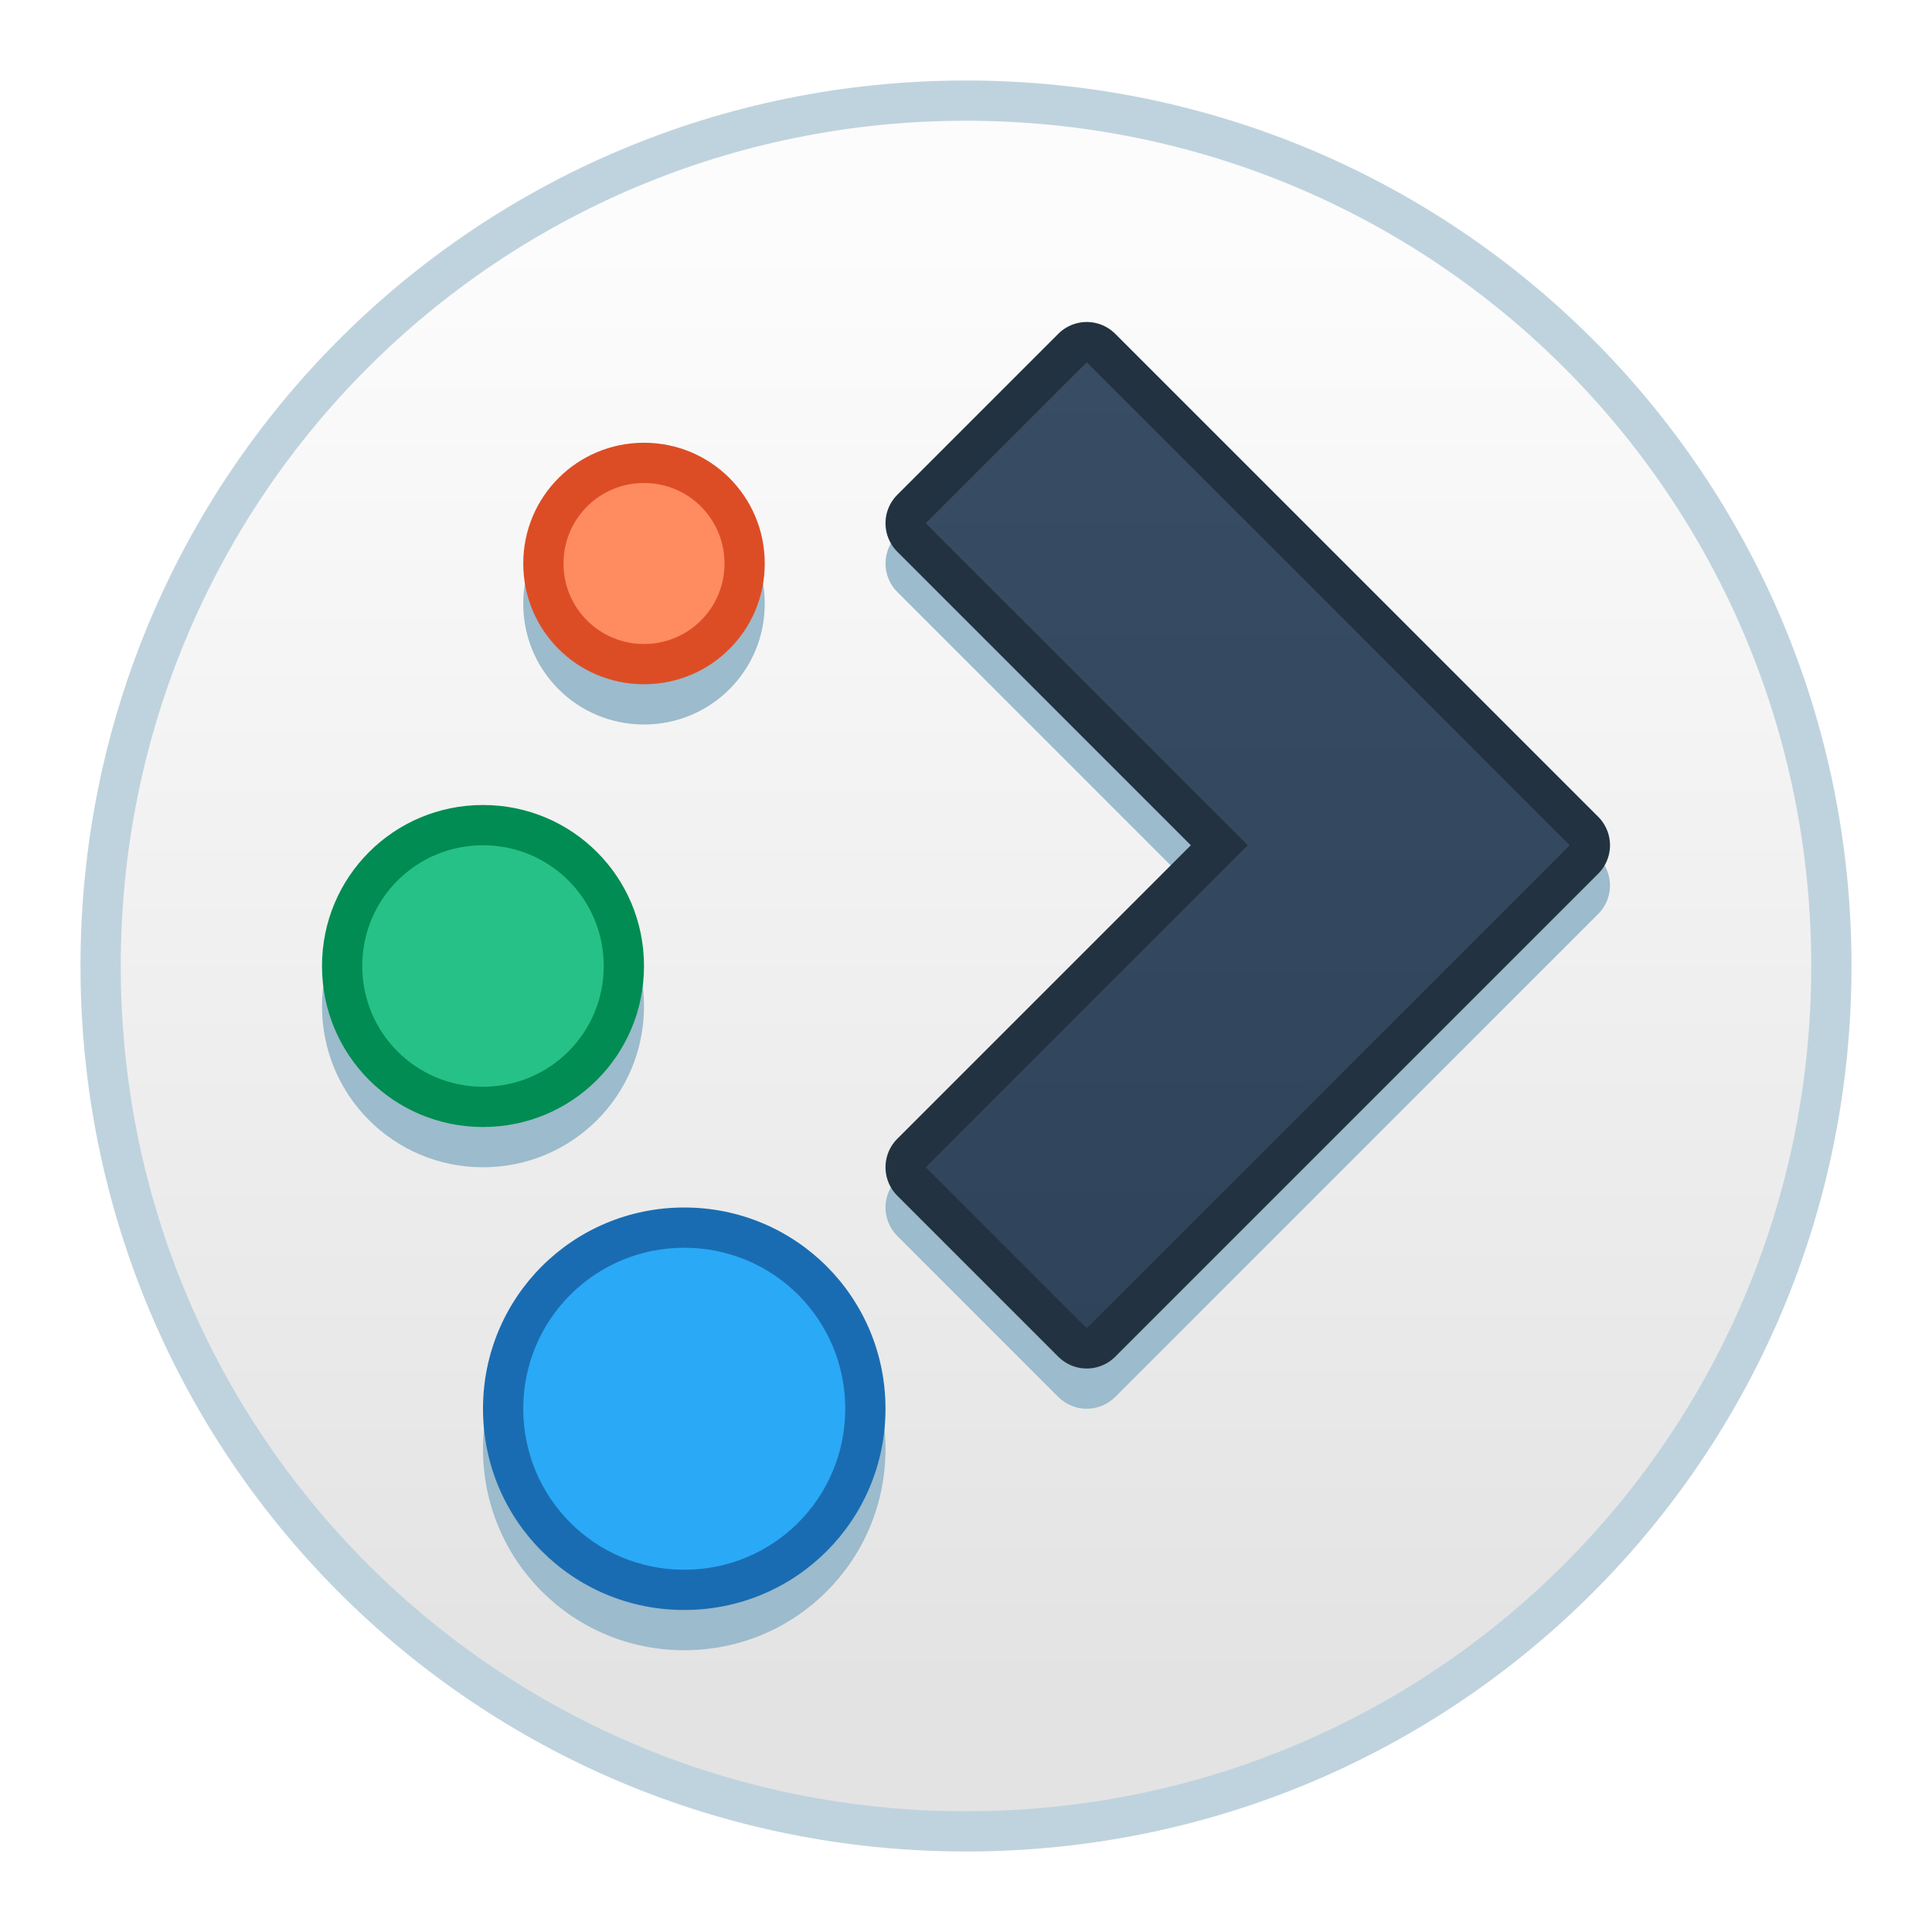
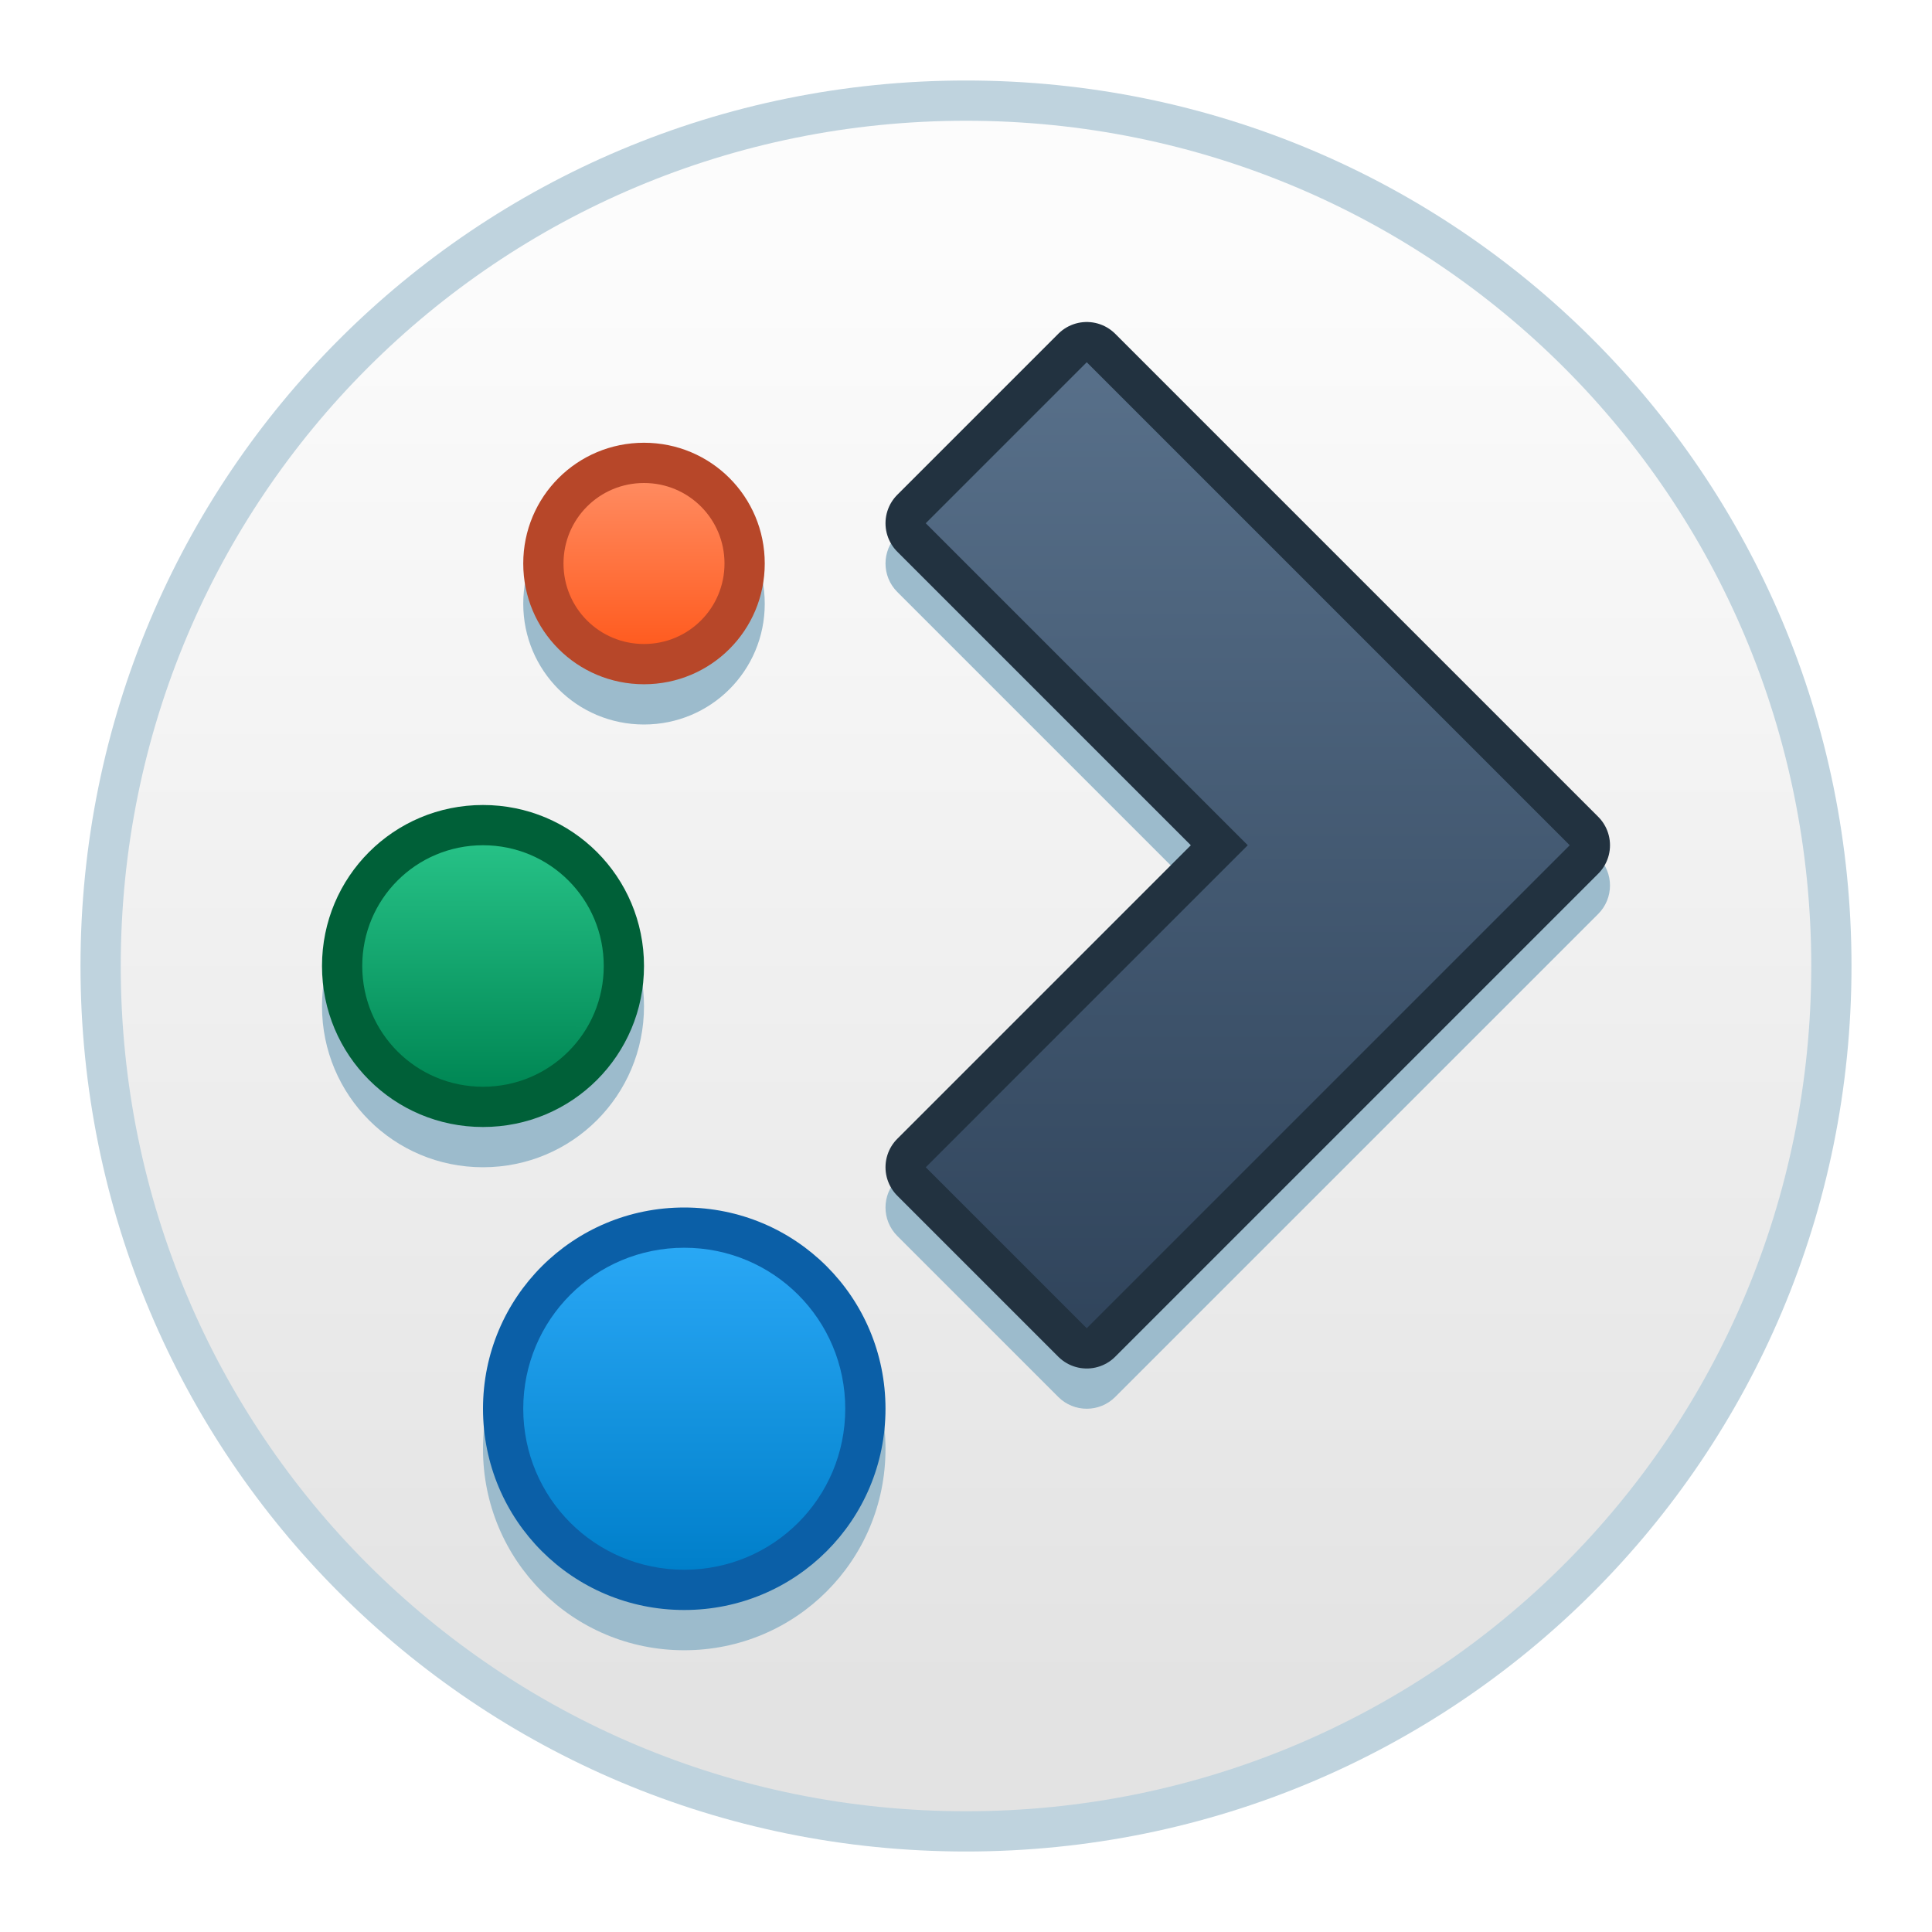
<svg xmlns="http://www.w3.org/2000/svg" xmlns:xlink="http://www.w3.org/1999/xlink" width="48" height="48" viewBox="0 0 48 48" version="1.1" id="svg8">
  <defs id="defs2">
    <linearGradient gradientTransform="matrix(0.2346667,0,0,0.2346667,-469.4649,1472.791)" gradientUnits="userSpaceOnUse" y2="-5114.236" x2="2102.834" y1="-4960.827" x1="2102.834" id="linearGradient4836" xlink:href="#linearGradient4582" />
    <linearGradient id="linearGradient4582">
      <stop style="stop-color:#e3e3e3;stop-opacity:1" offset="0" id="stop4578" />
      <stop style="stop-color:#fcfcfc;stop-opacity:1" offset="1" id="stop4580" />
    </linearGradient>
-     <linearGradient gradientUnits="userSpaceOnUse" y2="283.506" x2="7.408" y1="295.148" x1="7.408" id="linearGradient4616" xlink:href="#linearGradient4582" gradientTransform="matrix(2.771654,0,0,2.771654,-45.46667,-509.0645)" />
-     <linearGradient xlink:href="#linearGradient10239" id="linearGradient999" x1="421.571" y1="529.298" x2="421.557" y2="495.299" gradientUnits="userSpaceOnUse" gradientTransform="matrix(0.7333334,0,0,0.7333334,-282.4857,-87.70191)" />
-     <linearGradient id="linearGradient10239">
-       <stop id="stop10235" offset="0" style="stop-color:#2f435a;stop-opacity:1" />
-       <stop id="stop10237" offset="1" style="stop-color:#384d63;stop-opacity:1" />
+     <linearGradient xlink:href="#linearGradient886" id="linearGradient999" x1="421.571" y1="529.298" x2="421.557" y2="495.299" gradientUnits="userSpaceOnUse" gradientTransform="matrix(0.7333334,0,0,0.7333334,-282.4857,-87.70191)" />
+     <style type="text/css" id="current-color-scheme">
+       .ColorScheme-Text {
+         color:#122036;
+       }
+       </style>
+     <style type="text/css" id="current-color-scheme-7">
+       .ColorScheme-Text {
+         color:#122036;
+       }
+       </style>
+     <style type="text/css" id="current-color-scheme-5">
+       .ColorScheme-Text {
+         color:#122036;
+       }
+       </style>
+     <style id="current-color-scheme-9" type="text/css">
+       .ColorScheme-Text {
+         color:#122036;
+       }
+       </style>
+     <style id="current-color-scheme-1" type="text/css">
+       .ColorScheme-Text {
+         color:#122036;
+       }
+       </style>
+     <style type="text/css" id="current-color-scheme-10">
+       .ColorScheme-Text {
+         color:#122036;
+       }
+       </style>
+     <style id="current-color-scheme-6" type="text/css">
+       .ColorScheme-Text {
+         color:#122036;
+       }
+       </style>
+     <style id="current-color-scheme-7-1" type="text/css">
+       .ColorScheme-Text {
+         color:#122036;
+       }
+       </style>
+     <style id="current-color-scheme-5-2" type="text/css">
+       .ColorScheme-Text {
+         color:#122036;
+       }
+       </style>
+     <linearGradient id="linearGradient886">
+       <stop id="stop882" offset="0" style="stop-color:#2f435a;stop-opacity:1" />
+       <stop id="stop884" offset="1" style="stop-color:#58708a;stop-opacity:1" />
    </linearGradient>
+     <linearGradient id="linearGradient872">
+       <stop style="stop-color:#007fca;stop-opacity:1" offset="0" id="stop868" />
+       <stop style="stop-color:#2aa9f6;stop-opacity:0.981" offset="1" id="stop870" />
+     </linearGradient>
+     <linearGradient id="linearGradient864">
+       <stop style="stop-color:#008754;stop-opacity:1" offset="0" id="stop860" />
+       <stop style="stop-color:#26c186;stop-opacity:1" offset="1" id="stop862" />
+     </linearGradient>
+     <linearGradient id="linearGradient856">
+       <stop style="stop-color:#ff5c20;stop-opacity:1" offset="0" id="stop852" />
+       <stop style="stop-color:#ff8b60;stop-opacity:0.995" offset="1" id="stop854" />
+     </linearGradient>
+     <style type="text/css" id="current-color-scheme-2">
+       .ColorScheme-Text {
+         color:#122036;
+       }
+       </style>
+     <style type="text/css" id="current-color-scheme-7-9">
+       .ColorScheme-Text {
+         color:#122036;
+       }
+       </style>
+     <style type="text/css" id="current-color-scheme-5-1">
+       .ColorScheme-Text {
+         color:#122036;
+       }
+       </style>
+     <style id="current-color-scheme-9-2" type="text/css">
+       .ColorScheme-Text {
+         color:#122036;
+       }
+       </style>
+     <style id="current-color-scheme-1-7" type="text/css">
+       .ColorScheme-Text {
+         color:#122036;
+       }
+       </style>
+     <style type="text/css" id="current-color-scheme-10-0">
+       .ColorScheme-Text {
+         color:#122036;
+       }
+       </style>
+     <style id="current-color-scheme-6-9" type="text/css">
+       .ColorScheme-Text {
+         color:#122036;
+       }
+       </style>
+     <style id="current-color-scheme-7-1-3" type="text/css">
+       .ColorScheme-Text {
+         color:#122036;
+       }
+       </style>
+     <style id="current-color-scheme-5-2-6" type="text/css">
+       .ColorScheme-Text {
+         color:#122036;
+       }
+       </style>
+     <linearGradient xlink:href="#linearGradient856" id="linearGradient961" x1="16" y1="282.65" x2="16" y2="278.65" gradientUnits="userSpaceOnUse" />
+     <linearGradient xlink:href="#linearGradient864" id="linearGradient969" x1="12" y1="293.65" x2="12.015" y2="287.65" gradientUnits="userSpaceOnUse" />
+     <linearGradient xlink:href="#linearGradient872" id="linearGradient977" x1="17" y1="305.65" x2="17" y2="297.65" gradientUnits="userSpaceOnUse" />
  </defs>
  <g id="layer1" transform="translate(0,-266.65)">
    <g id="g1535" transform="translate(35,-15)">
      <g id="g911" transform="translate(-35,15)">
        <path style="opacity:1;fill:#9dbbcc;fill-opacity:0.651;stroke:none;stroke-width:0.3;stroke-miterlimit:4;stroke-dasharray:none;stroke-opacity:1" d="m 24,268.65 h 4.7e-5 C 36.188,268.65 46,278.462 46,290.65 c 0,12.188 -9.812,22 -22,22 h -4.7e-5 c -12.188,0 -22,-9.812 -22,-22 0,-12.188 9.812,-22 22,-22 z" id="rect4544" />
        <path style="opacity:1;fill:url(#linearGradient4836);fill-opacity:1.0;stroke:none;stroke-width:0.3;stroke-miterlimit:4;stroke-dasharray:none;stroke-opacity:1" d="m 24,269.65 h 2.3e-5 c 11.634,0 21,9.366 21,21 0,11.634 -9.366,21 -21,21 h -2.3e-5 c -11.634,0 -21,-9.366 -21,-21 0,-11.634 9.366,-21 21,-21 z" id="rect4544-5" />
      </g>
    </g>
    <path style="fill:#9cbbcc;fill-opacity:1;stroke-width:0.96" d="m 26.984,275.65 a 1,1 0 0 0 -0.691,0.293 l -4,4 a 1,1 0 0 0 0,1.414 l 7.293,7.293 -7.293,7.293 a 1,1 0 0 0 0,1.414 l 4,4 a 1,1 0 0 0 1.414,0 l 12,-12 a 1,1 0 0 0 0,-1.414 l -12,-12 a 1,1 0 0 0 -0.723,-0.293 z m -10.984,3 c -1.662,0 -3,1.338 -3,3 0,1.662 1.338,3 3,3 1.662,0 3,-1.338 3,-3 0,-1.662 -1.338,-3 -3,-3 z m -4,9 c -2.216,0 -4,1.784 -4,4 0,2.216 1.784,4 4,4 2.216,0 4,-1.784 4,-4 0,-2.216 -1.784,-4 -4,-4 z m 5,10 c -2.77,0 -5,2.23 -5,5 0,2.77 2.23,5 5,5 2.77,0 5,-2.23 5,-5 0,-2.77 -2.23,-5 -5,-5 z" id="path1174" />
-     <path id="rect4119" d="m 16,277.65 c 1.662,0 3,1.338 3,3 0,1.662 -1.338,3 -3,3 -1.662,0 -3,-1.338 -3,-3 0,-1.662 1.338,-3 3,-3 z" style="fill:#dd4d25;fill-opacity:1;stroke-width:0.96" />
-     <path id="rect4308" d="m 12,286.65 h 3.2e-5 c 2.216,0 4,1.784 4,4 v 0 c 0,2.216 -1.784,4 -4,4 h -3.2e-5 C 9.784,294.65 8,292.866 8,290.65 v 0 c 0,-2.216 1.784,-4 4,-4 z" style="fill:#008c52;fill-opacity:1;stroke-width:0.889" />
-     <path id="rect4312" d="m 17,296.65 c 2.77,0 5,2.23 5,5 0,2.77 -2.23,5 -5,5 -2.77,0 -5,-2.23 -5,-5 0,-2.77 2.23,-5 5,-5 z" style="fill:#1a6cb2;fill-opacity:1;stroke-width:0.769" />
-     <path id="rect4308-6" d="m 12,287.65 h 1.6e-5 c 1.662,0 3,1.338 3,3 v 0 c 0,1.662 -1.338,3 -3,3 h -1.6e-5 c -1.662,0 -3,-1.338 -3,-3 v 0 c 0,-1.662 1.338,-3 3,-3 z" style="fill:#26c186;fill-opacity:1;stroke-width:0.667" />
-     <path id="rect4119-7" d="m 16,278.65 c 1.108,0 2,0.892 2,2 0,1.108 -0.892,2 -2,2 -1.108,0 -2,-0.892 -2,-2 0,-1.108 0.892,-2 2,-2 z" style="fill:#ff8b60;fill-opacity:1;stroke-width:0.64" />
-     <path id="rect4312-5" d="m 17,297.65 c 2.216,0 4,1.784 4,4 0,2.216 -1.784,4 -4,4 -2.216,0 -4,-1.784 -4,-4 0,-2.216 1.784,-4 4,-4 z" style="fill:#2aa9f6;fill-opacity:1;stroke-width:0.615" />
+     <path id="rect4119" d="m 16,277.65 c 1.662,0 3,1.338 3,3 0,1.662 -1.338,3 -3,3 -1.662,0 -3,-1.338 -3,-3 0,-1.662 1.338,-3 3,-3 z" style="fill:#b74729;fill-opacity:1;stroke-width:0.96" />
+     <path id="rect4308" d="m 12,286.65 h 3.2e-5 c 2.216,0 4,1.784 4,4 v 0 c 0,2.216 -1.784,4 -4,4 h -3.2e-5 C 9.784,294.65 8,292.866 8,290.65 v 0 c 0,-2.216 1.784,-4 4,-4 z" style="fill:#006038;fill-opacity:1;stroke-width:0.889" />
+     <path id="rect4312" d="m 17,296.65 c 2.77,0 5,2.23 5,5 0,2.77 -2.23,5 -5,5 -2.77,0 -5,-2.23 -5,-5 0,-2.77 2.23,-5 5,-5 z" style="fill:#0b5fa7;fill-opacity:1;stroke-width:0.769" />
+     <path id="rect4308-6" d="m 12,287.65 h 1.6e-5 c 1.662,0 3,1.338 3,3 v 0 c 0,1.662 -1.338,3 -3,3 h -1.6e-5 c -1.662,0 -3,-1.338 -3,-3 v 0 c 0,-1.662 1.338,-3 3,-3 z" style="fill:url(#linearGradient969);fill-opacity:1;stroke-width:0.667" />
+     <path id="rect4119-7" d="m 16,278.65 c 1.108,0 2,0.892 2,2 0,1.108 -0.892,2 -2,2 -1.108,0 -2,-0.892 -2,-2 0,-1.108 0.892,-2 2,-2 z" style="fill:url(#linearGradient961);fill-opacity:1;stroke-width:0.64" />
+     <path id="rect4312-5" d="m 17,297.65 c 2.216,0 4,1.784 4,4 0,2.216 -1.784,4 -4,4 -2.216,0 -4,-1.784 -4,-4 0,-2.216 1.784,-4 4,-4 z" style="fill:url(#linearGradient977);fill-opacity:1;stroke-width:0.615" />
    <path id="path914-1" d="m 23,295.65 4,4 12,-12 -12,-12 -4,4 8,8 z" style="fill:#223240;fill-opacity:1;stroke:#223240;stroke-width:2;stroke-linecap:round;stroke-linejoin:round;stroke-miterlimit:4;stroke-dasharray:none;stroke-opacity:1" />
-     <path id="path914" d="m 23,295.65 4,4 12,-12 -12,-12 -4,4 8,8 z" style="fill:url(#linearGradient999);fill-opacity:1;stroke:none;stroke-width:2;stroke-linecap:round;stroke-linejoin:round;stroke-miterlimit:4;stroke-dasharray:none;stroke-opacity:1" />
+     <path id="path914" d="m 23,295.65 4,4 12,-12 -12,-12 -4,4 8,8 z" style="fill:url(#linearGradient999);fill-opacity:1.0;stroke:none;stroke-width:2;stroke-linecap:round;stroke-linejoin:round;stroke-miterlimit:4;stroke-dasharray:none;stroke-opacity:1" />
  </g>
</svg>
